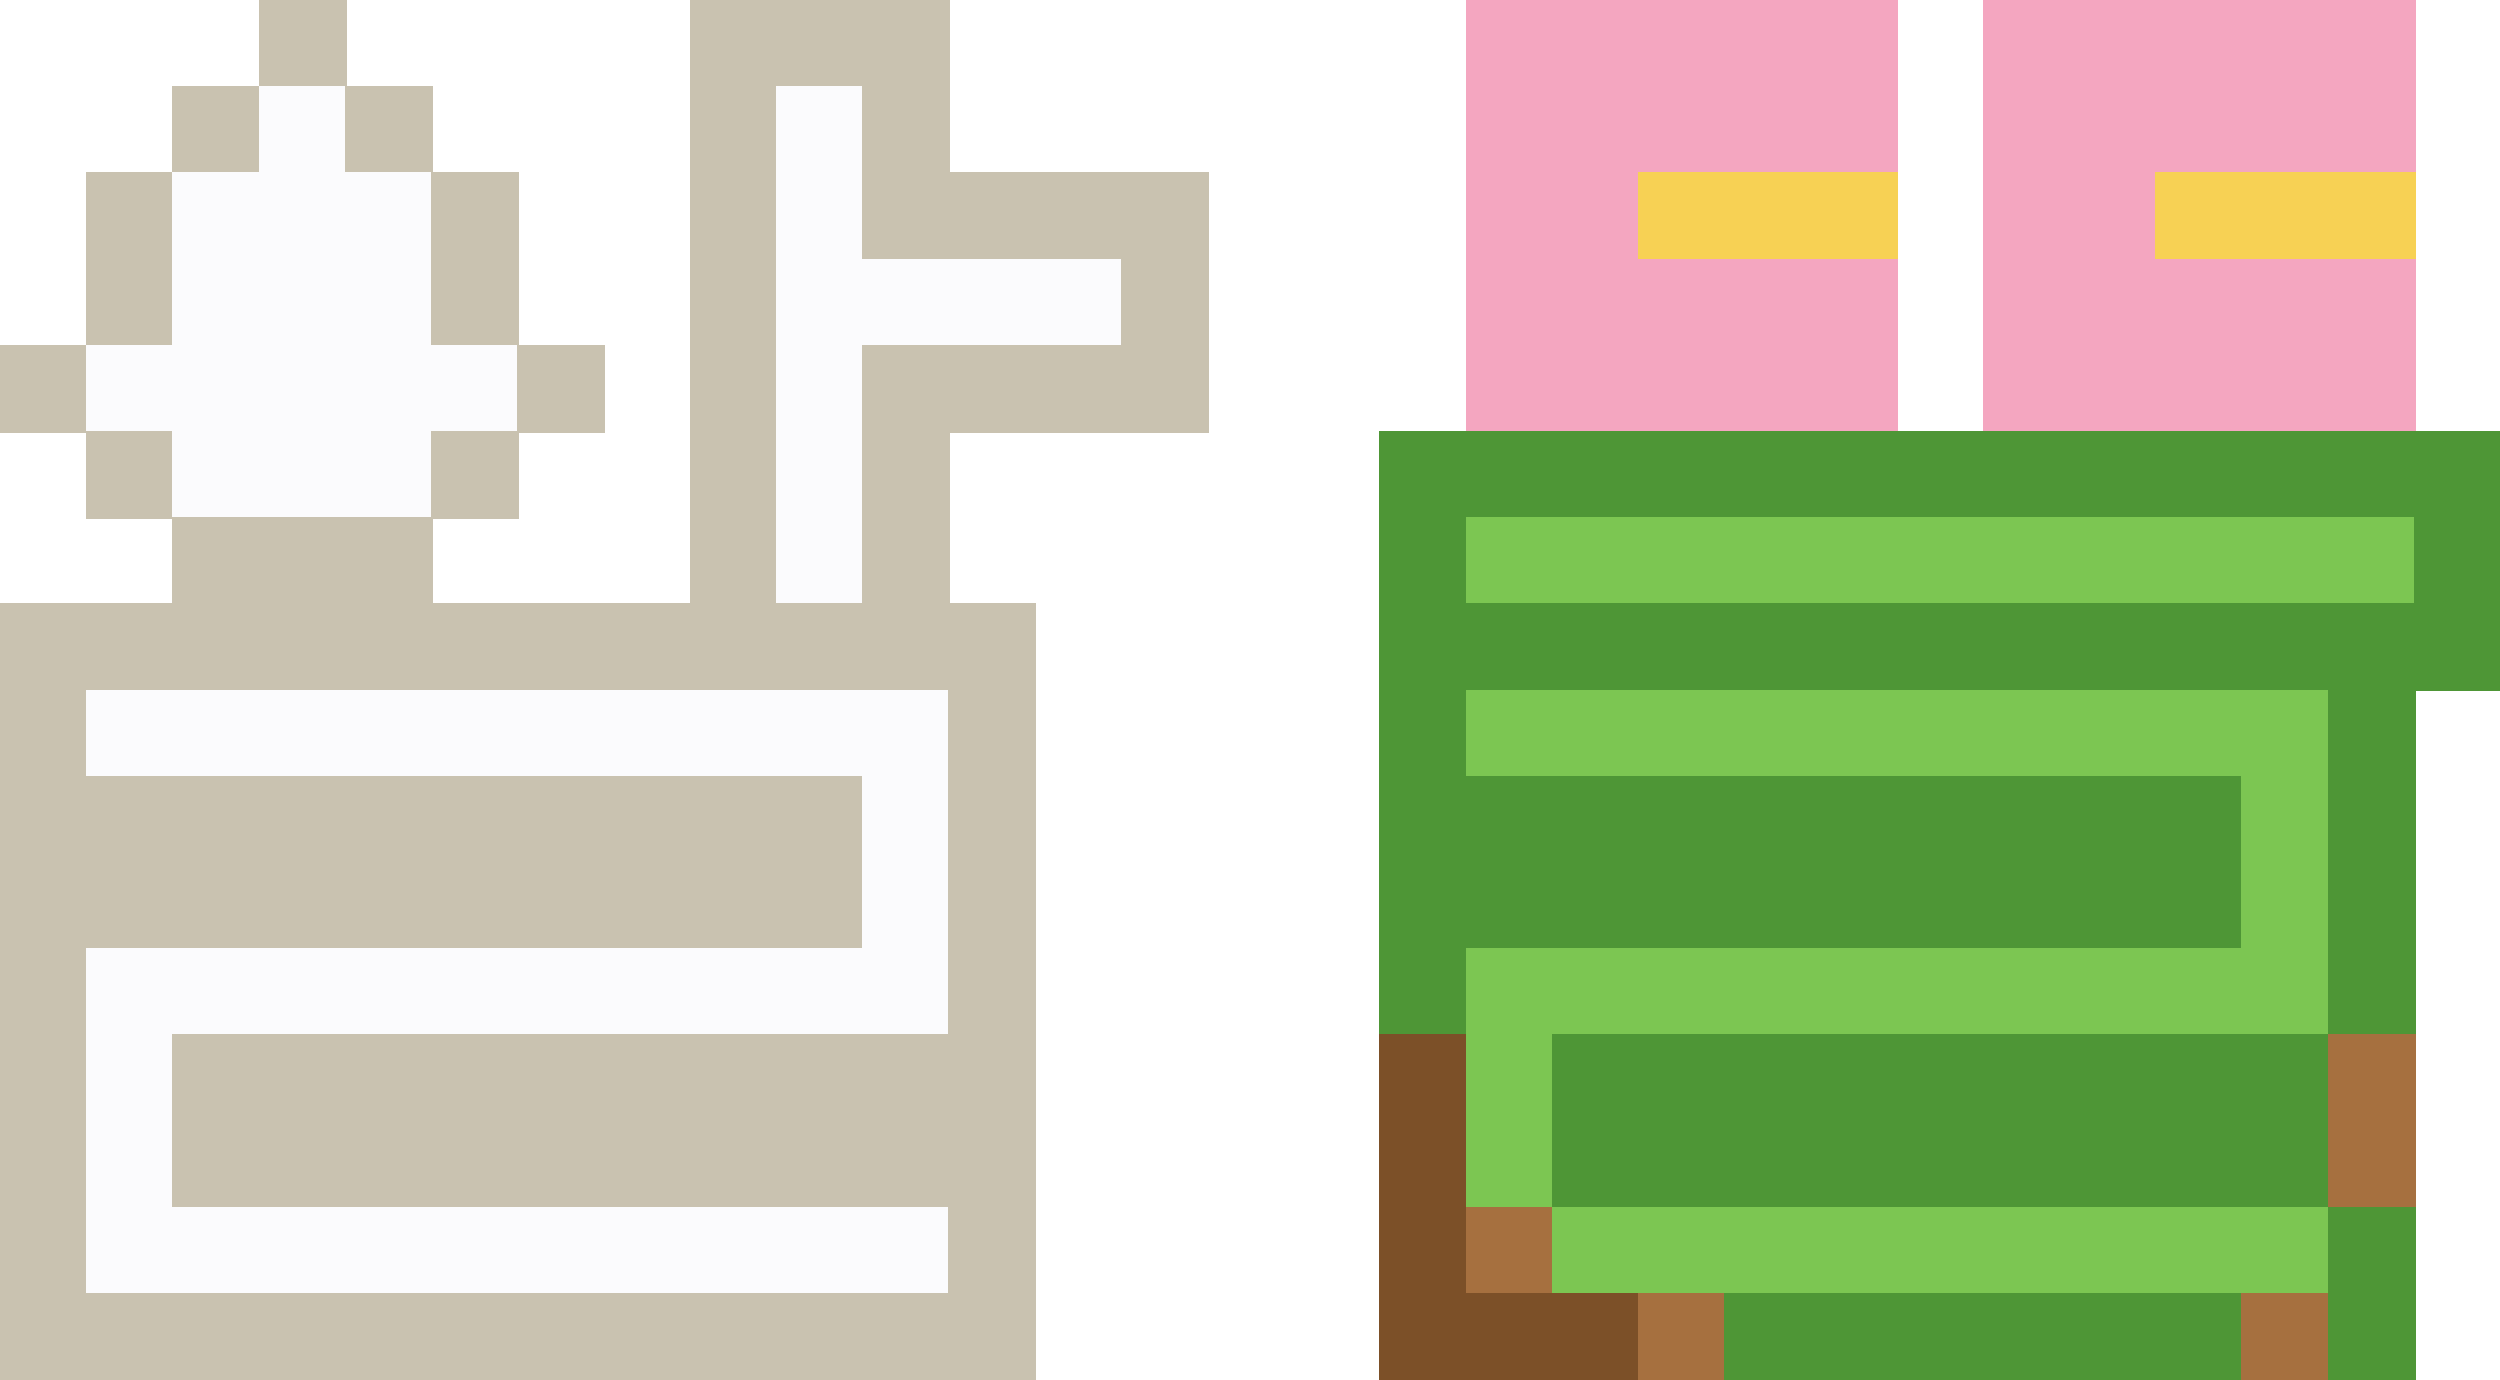
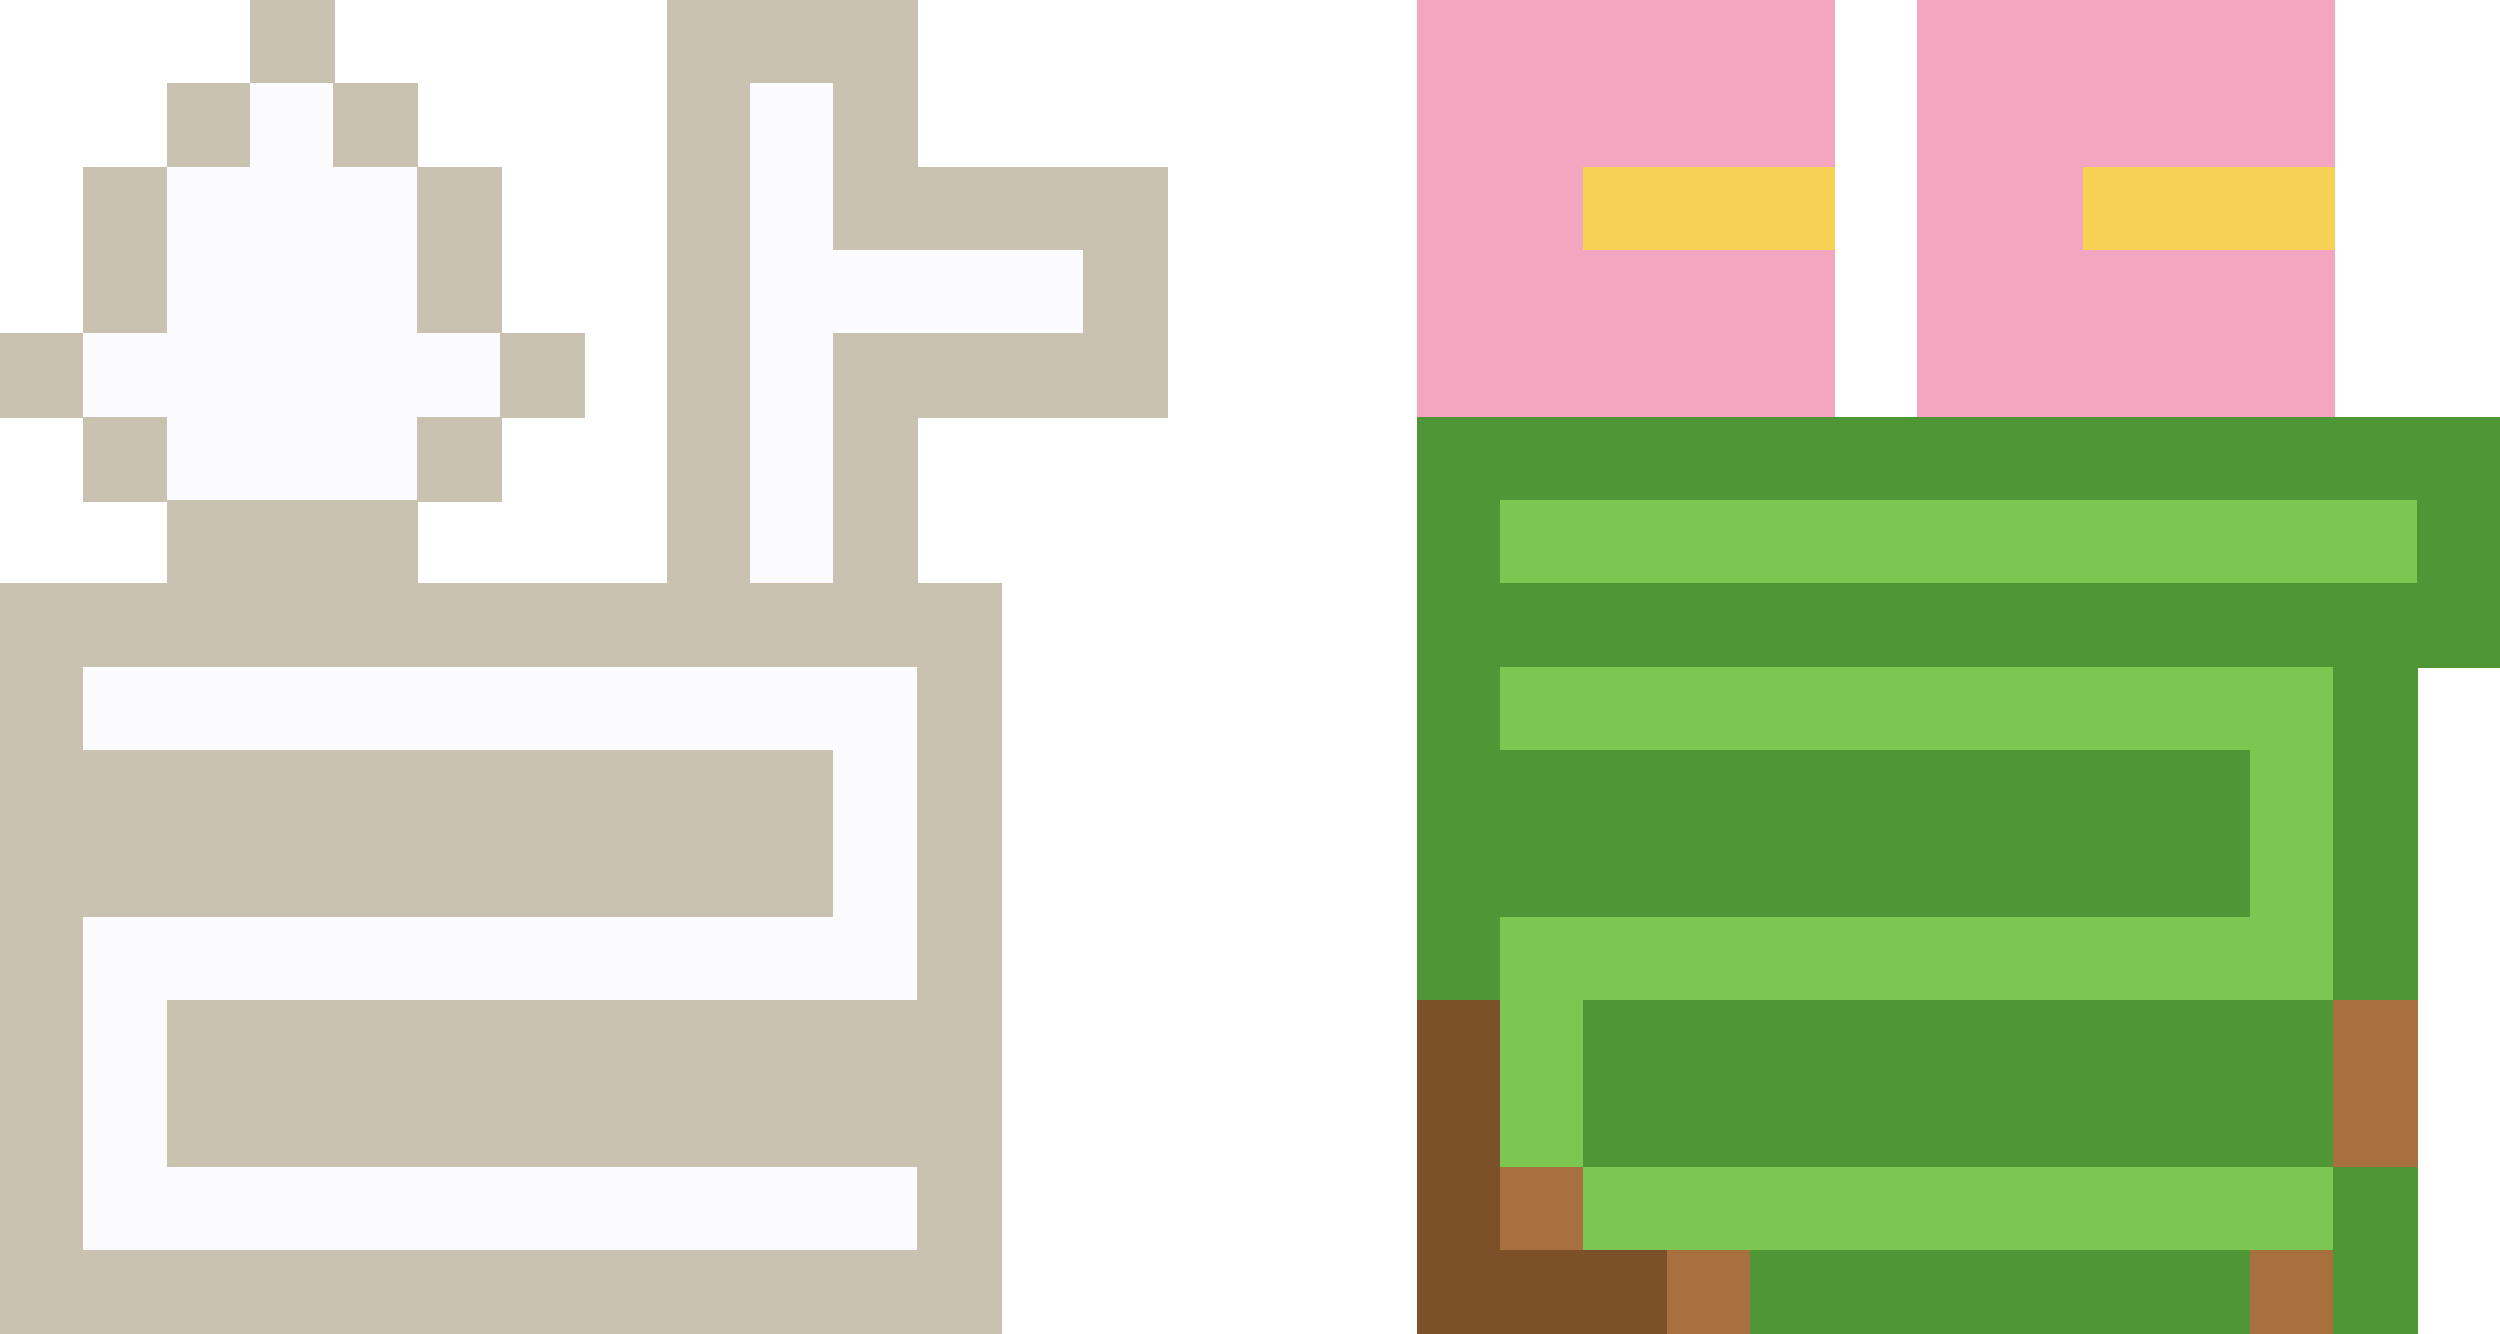
- <svg xmlns="http://www.w3.org/2000/svg" viewBox="0 0 29 16" shape-rendering="crispEdges" preserveAspectRatio="xMidYMid meet">
+ <svg xmlns="http://www.w3.org/2000/svg" viewBox="0 0 30 16" shape-rendering="crispEdges" preserveAspectRatio="xMidYMid meet">
  <rect x="3" y="0" width="1.02" height="1.02" fill="#c9c2b0" />
  <rect x="8" y="0" width="1.02" height="1.02" fill="#c9c2b0" />
  <rect x="9" y="0" width="1.02" height="1.02" fill="#c9c2b0" />
  <rect x="10" y="0" width="1.02" height="1.02" fill="#c9c2b0" />
  <rect x="17" y="0" width="1.02" height="1.02" fill="#f4a6c0" />
  <rect x="18" y="0" width="1.02" height="1.02" fill="#f4a6c0" />
  <rect x="19" y="0" width="1.02" height="1.02" fill="#f4a6c0" />
  <rect x="20" y="0" width="1.02" height="1.02" fill="#f4a6c0" />
  <rect x="21" y="0" width="1.02" height="1.02" fill="#f4a6c0" />
  <rect x="23" y="0" width="1.02" height="1.02" fill="#f4a6c0" />
  <rect x="24" y="0" width="1.02" height="1.02" fill="#f4a6c0" />
  <rect x="25" y="0" width="1.02" height="1.02" fill="#f4a6c0" />
  <rect x="26" y="0" width="1.02" height="1.02" fill="#f4a6c0" />
  <rect x="27" y="0" width="1.02" height="1.02" fill="#f4a6c0" />
  <rect x="2" y="1" width="1.02" height="1.02" fill="#c9c2b0" />
  <rect x="3" y="1" width="1.02" height="1.02" fill="#FBFBFD" />
  <rect x="4" y="1" width="1.02" height="1.02" fill="#c9c2b0" />
  <rect x="8" y="1" width="1.02" height="1.02" fill="#c9c2b0" />
  <rect x="9" y="1" width="1.02" height="1.02" fill="#FBFBFD" />
  <rect x="10" y="1" width="1.02" height="1.02" fill="#c9c2b0" />
  <rect x="17" y="1" width="1.02" height="1.02" fill="#f4a6c0" />
  <rect x="18" y="1" width="1.02" height="1.02" fill="#f4a6c0" />
  <rect x="19" y="1" width="1.02" height="1.02" fill="#f4a6c0" />
  <rect x="20" y="1" width="1.02" height="1.02" fill="#f4a6c0" />
  <rect x="21" y="1" width="1.02" height="1.02" fill="#f4a6c0" />
  <rect x="23" y="1" width="1.02" height="1.02" fill="#f4a6c0" />
  <rect x="24" y="1" width="1.02" height="1.02" fill="#f4a6c0" />
  <rect x="25" y="1" width="1.02" height="1.02" fill="#f4a6c0" />
  <rect x="26" y="1" width="1.02" height="1.02" fill="#f4a6c0" />
  <rect x="27" y="1" width="1.02" height="1.02" fill="#f4a6c0" />
  <rect x="1" y="2" width="1.02" height="1.02" fill="#c9c2b0" />
  <rect x="2" y="2" width="1.02" height="1.02" fill="#FBFBFD" />
  <rect x="3" y="2" width="1.02" height="1.02" fill="#FBFBFD" />
  <rect x="4" y="2" width="1.02" height="1.02" fill="#FBFBFD" />
  <rect x="5" y="2" width="1.02" height="1.02" fill="#c9c2b0" />
  <rect x="8" y="2" width="1.02" height="1.02" fill="#c9c2b0" />
  <rect x="9" y="2" width="1.02" height="1.02" fill="#FBFBFD" />
  <rect x="10" y="2" width="1.02" height="1.02" fill="#c9c2b0" />
  <rect x="11" y="2" width="1.02" height="1.02" fill="#c9c2b0" />
  <rect x="12" y="2" width="1.02" height="1.02" fill="#c9c2b0" />
  <rect x="13" y="2" width="1.02" height="1.02" fill="#c9c2b0" />
  <rect x="17" y="2" width="1.02" height="1.02" fill="#f4a6c0" />
  <rect x="18" y="2" width="1.02" height="1.02" fill="#f4a6c0" />
  <rect x="19" y="2" width="1.02" height="1.02" fill="#f7d154" />
  <rect x="20" y="2" width="1.02" height="1.02" fill="#f7d154" />
  <rect x="21" y="2" width="1.02" height="1.02" fill="#f7d154" />
  <rect x="23" y="2" width="1.02" height="1.02" fill="#f4a6c0" />
  <rect x="24" y="2" width="1.02" height="1.02" fill="#f4a6c0" />
  <rect x="25" y="2" width="1.02" height="1.02" fill="#f7d154" />
  <rect x="26" y="2" width="1.02" height="1.02" fill="#f7d154" />
  <rect x="27" y="2" width="1.02" height="1.02" fill="#f7d154" />
  <rect x="1" y="3" width="1.02" height="1.02" fill="#c9c2b0" />
  <rect x="2" y="3" width="1.02" height="1.02" fill="#FBFBFD" />
  <rect x="3" y="3" width="1.02" height="1.02" fill="#FBFBFD" />
  <rect x="4" y="3" width="1.02" height="1.02" fill="#FBFBFD" />
  <rect x="5" y="3" width="1.02" height="1.02" fill="#c9c2b0" />
  <rect x="8" y="3" width="1.02" height="1.02" fill="#c9c2b0" />
  <rect x="9" y="3" width="1.02" height="1.02" fill="#FBFBFD" />
  <rect x="10" y="3" width="1.02" height="1.02" fill="#FBFBFD" />
  <rect x="11" y="3" width="1.02" height="1.02" fill="#FBFBFD" />
  <rect x="12" y="3" width="1.02" height="1.02" fill="#FBFBFD" />
  <rect x="13" y="3" width="1.02" height="1.02" fill="#c9c2b0" />
  <rect x="17" y="3" width="1.02" height="1.02" fill="#f4a6c0" />
  <rect x="18" y="3" width="1.02" height="1.02" fill="#f4a6c0" />
  <rect x="19" y="3" width="1.02" height="1.02" fill="#f4a6c0" />
  <rect x="20" y="3" width="1.02" height="1.02" fill="#f4a6c0" />
  <rect x="21" y="3" width="1.02" height="1.02" fill="#f4a6c0" />
  <rect x="23" y="3" width="1.02" height="1.02" fill="#f4a6c0" />
  <rect x="24" y="3" width="1.02" height="1.02" fill="#f4a6c0" />
  <rect x="25" y="3" width="1.02" height="1.02" fill="#f4a6c0" />
  <rect x="26" y="3" width="1.02" height="1.02" fill="#f4a6c0" />
  <rect x="27" y="3" width="1.02" height="1.02" fill="#f4a6c0" />
  <rect x="0" y="4" width="1.02" height="1.02" fill="#c9c2b0" />
  <rect x="1" y="4" width="1.02" height="1.02" fill="#FBFBFD" />
  <rect x="2" y="4" width="1.02" height="1.02" fill="#FBFBFD" />
  <rect x="3" y="4" width="1.02" height="1.02" fill="#FBFBFD" />
  <rect x="4" y="4" width="1.02" height="1.02" fill="#FBFBFD" />
  <rect x="5" y="4" width="1.02" height="1.02" fill="#FBFBFD" />
  <rect x="6" y="4" width="1.02" height="1.02" fill="#c9c2b0" />
  <rect x="8" y="4" width="1.02" height="1.02" fill="#c9c2b0" />
  <rect x="9" y="4" width="1.02" height="1.02" fill="#FBFBFD" />
  <rect x="10" y="4" width="1.02" height="1.02" fill="#c9c2b0" />
  <rect x="11" y="4" width="1.02" height="1.02" fill="#c9c2b0" />
  <rect x="12" y="4" width="1.02" height="1.02" fill="#c9c2b0" />
  <rect x="13" y="4" width="1.02" height="1.02" fill="#c9c2b0" />
  <rect x="17" y="4" width="1.02" height="1.02" fill="#f4a6c0" />
  <rect x="18" y="4" width="1.02" height="1.02" fill="#f4a6c0" />
  <rect x="19" y="4" width="1.02" height="1.02" fill="#f4a6c0" />
  <rect x="20" y="4" width="1.02" height="1.02" fill="#f4a6c0" />
  <rect x="21" y="4" width="1.02" height="1.02" fill="#f4a6c0" />
  <rect x="23" y="4" width="1.02" height="1.02" fill="#f4a6c0" />
  <rect x="24" y="4" width="1.02" height="1.02" fill="#f4a6c0" />
  <rect x="25" y="4" width="1.02" height="1.02" fill="#f4a6c0" />
  <rect x="26" y="4" width="1.02" height="1.02" fill="#f4a6c0" />
  <rect x="27" y="4" width="1.02" height="1.02" fill="#f4a6c0" />
  <rect x="1" y="5" width="1.02" height="1.02" fill="#c9c2b0" />
  <rect x="2" y="5" width="1.02" height="1.02" fill="#FBFBFD" />
  <rect x="3" y="5" width="1.02" height="1.02" fill="#FBFBFD" />
  <rect x="4" y="5" width="1.02" height="1.02" fill="#FBFBFD" />
  <rect x="5" y="5" width="1.02" height="1.02" fill="#c9c2b0" />
  <rect x="8" y="5" width="1.02" height="1.02" fill="#c9c2b0" />
  <rect x="9" y="5" width="1.02" height="1.02" fill="#FBFBFD" />
  <rect x="10" y="5" width="1.02" height="1.02" fill="#c9c2b0" />
-   <rect x="16" y="5" width="1.02" height="1.02" fill="#4e9636" />
  <rect x="17" y="5" width="1.02" height="1.02" fill="#4e9636" />
  <rect x="18" y="5" width="1.02" height="1.02" fill="#4e9636" />
  <rect x="19" y="5" width="1.02" height="1.02" fill="#4e9636" />
  <rect x="20" y="5" width="1.02" height="1.02" fill="#4e9636" />
  <rect x="21" y="5" width="1.02" height="1.02" fill="#4e9636" />
  <rect x="22" y="5" width="1.02" height="1.02" fill="#4e9636" />
  <rect x="23" y="5" width="1.02" height="1.02" fill="#4e9636" />
  <rect x="24" y="5" width="1.02" height="1.02" fill="#4e9636" />
  <rect x="25" y="5" width="1.02" height="1.02" fill="#4e9636" />
  <rect x="26" y="5" width="1.02" height="1.02" fill="#4e9636" />
  <rect x="27" y="5" width="1.02" height="1.02" fill="#4e9636" />
  <rect x="28" y="5" width="1.02" height="1.02" fill="#4e9636" />
+   <rect x="29" y="5" width="1.02" height="1.02" fill="#4e9636" />
  <rect x="2" y="6" width="1.02" height="1.02" fill="#c9c2b0" />
  <rect x="3" y="6" width="1.02" height="1.02" fill="#c9c2b0" />
  <rect x="4" y="6" width="1.02" height="1.02" fill="#c9c2b0" />
  <rect x="8" y="6" width="1.02" height="1.02" fill="#c9c2b0" />
  <rect x="9" y="6" width="1.02" height="1.02" fill="#FBFBFD" />
  <rect x="10" y="6" width="1.02" height="1.02" fill="#c9c2b0" />
-   <rect x="16" y="6" width="1.02" height="1.02" fill="#4e9636" />
-   <rect x="17" y="6" width="1.02" height="1.02" fill="#7cc652" />
+   <rect x="17" y="6" width="1.02" height="1.02" fill="#4e9636" />
  <rect x="18" y="6" width="1.02" height="1.02" fill="#7cc652" />
  <rect x="19" y="6" width="1.02" height="1.02" fill="#7cc652" />
  <rect x="20" y="6" width="1.02" height="1.02" fill="#7cc652" />
  <rect x="21" y="6" width="1.02" height="1.02" fill="#7cc652" />
  <rect x="22" y="6" width="1.02" height="1.02" fill="#7cc652" />
  <rect x="23" y="6" width="1.02" height="1.02" fill="#7cc652" />
  <rect x="24" y="6" width="1.02" height="1.02" fill="#7cc652" />
  <rect x="25" y="6" width="1.02" height="1.02" fill="#7cc652" />
  <rect x="26" y="6" width="1.02" height="1.02" fill="#7cc652" />
  <rect x="27" y="6" width="1.02" height="1.02" fill="#7cc652" />
-   <rect x="28" y="6" width="1.02" height="1.02" fill="#4e9636" />
+   <rect x="28" y="6" width="1.02" height="1.02" fill="#7cc652" />
+   <rect x="29" y="6" width="1.02" height="1.02" fill="#4e9636" />
  <rect x="0" y="7" width="1.02" height="1.02" fill="#c9c2b0" />
  <rect x="1" y="7" width="1.02" height="1.02" fill="#c9c2b0" />
  <rect x="2" y="7" width="1.02" height="1.02" fill="#c9c2b0" />
  <rect x="3" y="7" width="1.02" height="1.02" fill="#c9c2b0" />
  <rect x="4" y="7" width="1.02" height="1.02" fill="#c9c2b0" />
  <rect x="5" y="7" width="1.02" height="1.02" fill="#c9c2b0" />
  <rect x="6" y="7" width="1.02" height="1.02" fill="#c9c2b0" />
  <rect x="7" y="7" width="1.02" height="1.02" fill="#c9c2b0" />
  <rect x="8" y="7" width="1.02" height="1.02" fill="#c9c2b0" />
  <rect x="9" y="7" width="1.02" height="1.02" fill="#c9c2b0" />
  <rect x="10" y="7" width="1.02" height="1.02" fill="#c9c2b0" />
  <rect x="11" y="7" width="1.02" height="1.02" fill="#c9c2b0" />
-   <rect x="16" y="7" width="1.02" height="1.02" fill="#4e9636" />
  <rect x="17" y="7" width="1.02" height="1.02" fill="#4e9636" />
  <rect x="18" y="7" width="1.02" height="1.02" fill="#4e9636" />
  <rect x="19" y="7" width="1.02" height="1.02" fill="#4e9636" />
  <rect x="20" y="7" width="1.02" height="1.02" fill="#4e9636" />
  <rect x="21" y="7" width="1.02" height="1.02" fill="#4e9636" />
  <rect x="22" y="7" width="1.02" height="1.02" fill="#4e9636" />
  <rect x="23" y="7" width="1.02" height="1.02" fill="#4e9636" />
  <rect x="24" y="7" width="1.02" height="1.02" fill="#4e9636" />
  <rect x="25" y="7" width="1.02" height="1.02" fill="#4e9636" />
  <rect x="26" y="7" width="1.02" height="1.02" fill="#4e9636" />
  <rect x="27" y="7" width="1.02" height="1.02" fill="#4e9636" />
  <rect x="28" y="7" width="1.02" height="1.02" fill="#4e9636" />
+   <rect x="29" y="7" width="1.02" height="1.02" fill="#4e9636" />
  <rect x="0" y="8" width="1.02" height="1.02" fill="#c9c2b0" />
  <rect x="1" y="8" width="1.02" height="1.02" fill="#FBFBFD" />
  <rect x="2" y="8" width="1.02" height="1.02" fill="#FBFBFD" />
  <rect x="3" y="8" width="1.02" height="1.02" fill="#FBFBFD" />
  <rect x="4" y="8" width="1.02" height="1.02" fill="#FBFBFD" />
  <rect x="5" y="8" width="1.02" height="1.02" fill="#FBFBFD" />
  <rect x="6" y="8" width="1.02" height="1.02" fill="#FBFBFD" />
  <rect x="7" y="8" width="1.02" height="1.02" fill="#FBFBFD" />
  <rect x="8" y="8" width="1.02" height="1.02" fill="#FBFBFD" />
  <rect x="9" y="8" width="1.02" height="1.02" fill="#FBFBFD" />
  <rect x="10" y="8" width="1.02" height="1.02" fill="#FBFBFD" />
  <rect x="11" y="8" width="1.02" height="1.02" fill="#c9c2b0" />
-   <rect x="16" y="8" width="1.02" height="1.02" fill="#4e9636" />
-   <rect x="17" y="8" width="1.02" height="1.02" fill="#7cc652" />
+   <rect x="17" y="8" width="1.02" height="1.02" fill="#4e9636" />
  <rect x="18" y="8" width="1.02" height="1.02" fill="#7cc652" />
  <rect x="19" y="8" width="1.02" height="1.02" fill="#7cc652" />
  <rect x="20" y="8" width="1.02" height="1.02" fill="#7cc652" />
  <rect x="21" y="8" width="1.02" height="1.02" fill="#7cc652" />
  <rect x="22" y="8" width="1.02" height="1.02" fill="#7cc652" />
  <rect x="23" y="8" width="1.02" height="1.02" fill="#7cc652" />
  <rect x="24" y="8" width="1.02" height="1.02" fill="#7cc652" />
  <rect x="25" y="8" width="1.02" height="1.02" fill="#7cc652" />
  <rect x="26" y="8" width="1.02" height="1.02" fill="#7cc652" />
-   <rect x="27" y="8" width="1.02" height="1.02" fill="#4e9636" />
+   <rect x="27" y="8" width="1.02" height="1.02" fill="#7cc652" />
+   <rect x="28" y="8" width="1.02" height="1.02" fill="#4e9636" />
  <rect x="0" y="9" width="1.02" height="1.02" fill="#c9c2b0" />
  <rect x="1" y="9" width="1.02" height="1.02" fill="#c9c2b0" />
  <rect x="2" y="9" width="1.02" height="1.02" fill="#c9c2b0" />
  <rect x="3" y="9" width="1.02" height="1.02" fill="#c9c2b0" />
  <rect x="4" y="9" width="1.02" height="1.02" fill="#c9c2b0" />
  <rect x="5" y="9" width="1.02" height="1.02" fill="#c9c2b0" />
  <rect x="6" y="9" width="1.02" height="1.02" fill="#c9c2b0" />
  <rect x="7" y="9" width="1.02" height="1.02" fill="#c9c2b0" />
  <rect x="8" y="9" width="1.02" height="1.02" fill="#c9c2b0" />
  <rect x="9" y="9" width="1.02" height="1.02" fill="#c9c2b0" />
  <rect x="10" y="9" width="1.02" height="1.02" fill="#FBFBFD" />
  <rect x="11" y="9" width="1.02" height="1.02" fill="#c9c2b0" />
-   <rect x="16" y="9" width="1.02" height="1.02" fill="#4e9636" />
  <rect x="17" y="9" width="1.02" height="1.02" fill="#4e9636" />
  <rect x="18" y="9" width="1.02" height="1.02" fill="#4e9636" />
  <rect x="19" y="9" width="1.02" height="1.02" fill="#4e9636" />
  <rect x="20" y="9" width="1.02" height="1.02" fill="#4e9636" />
  <rect x="21" y="9" width="1.02" height="1.02" fill="#4e9636" />
  <rect x="22" y="9" width="1.02" height="1.02" fill="#4e9636" />
  <rect x="23" y="9" width="1.02" height="1.02" fill="#4e9636" />
  <rect x="24" y="9" width="1.02" height="1.02" fill="#4e9636" />
  <rect x="25" y="9" width="1.02" height="1.02" fill="#4e9636" />
-   <rect x="26" y="9" width="1.02" height="1.02" fill="#7cc652" />
-   <rect x="27" y="9" width="1.02" height="1.02" fill="#4e9636" />
+   <rect x="26" y="9" width="1.02" height="1.02" fill="#4e9636" />
+   <rect x="27" y="9" width="1.02" height="1.02" fill="#7cc652" />
+   <rect x="28" y="9" width="1.02" height="1.02" fill="#4e9636" />
  <rect x="0" y="10" width="1.02" height="1.02" fill="#c9c2b0" />
  <rect x="1" y="10" width="1.02" height="1.02" fill="#c9c2b0" />
  <rect x="2" y="10" width="1.02" height="1.02" fill="#c9c2b0" />
  <rect x="3" y="10" width="1.02" height="1.02" fill="#c9c2b0" />
  <rect x="4" y="10" width="1.02" height="1.02" fill="#c9c2b0" />
  <rect x="5" y="10" width="1.02" height="1.02" fill="#c9c2b0" />
  <rect x="6" y="10" width="1.02" height="1.02" fill="#c9c2b0" />
  <rect x="7" y="10" width="1.02" height="1.02" fill="#c9c2b0" />
  <rect x="8" y="10" width="1.02" height="1.02" fill="#c9c2b0" />
  <rect x="9" y="10" width="1.02" height="1.02" fill="#c9c2b0" />
  <rect x="10" y="10" width="1.02" height="1.02" fill="#FBFBFD" />
  <rect x="11" y="10" width="1.02" height="1.02" fill="#c9c2b0" />
-   <rect x="16" y="10" width="1.02" height="1.02" fill="#4e9636" />
  <rect x="17" y="10" width="1.02" height="1.02" fill="#4e9636" />
  <rect x="18" y="10" width="1.02" height="1.02" fill="#4e9636" />
  <rect x="19" y="10" width="1.02" height="1.02" fill="#4e9636" />
  <rect x="20" y="10" width="1.02" height="1.02" fill="#4e9636" />
  <rect x="21" y="10" width="1.02" height="1.02" fill="#4e9636" />
  <rect x="22" y="10" width="1.02" height="1.02" fill="#4e9636" />
  <rect x="23" y="10" width="1.02" height="1.02" fill="#4e9636" />
  <rect x="24" y="10" width="1.02" height="1.02" fill="#4e9636" />
  <rect x="25" y="10" width="1.02" height="1.02" fill="#4e9636" />
-   <rect x="26" y="10" width="1.02" height="1.02" fill="#7cc652" />
-   <rect x="27" y="10" width="1.02" height="1.02" fill="#4e9636" />
+   <rect x="26" y="10" width="1.02" height="1.02" fill="#4e9636" />
+   <rect x="27" y="10" width="1.02" height="1.02" fill="#7cc652" />
+   <rect x="28" y="10" width="1.02" height="1.02" fill="#4e9636" />
  <rect x="0" y="11" width="1.02" height="1.02" fill="#c9c2b0" />
  <rect x="1" y="11" width="1.02" height="1.02" fill="#FBFBFD" />
  <rect x="2" y="11" width="1.02" height="1.02" fill="#FBFBFD" />
  <rect x="3" y="11" width="1.02" height="1.02" fill="#FBFBFD" />
  <rect x="4" y="11" width="1.02" height="1.02" fill="#FBFBFD" />
  <rect x="5" y="11" width="1.02" height="1.02" fill="#FBFBFD" />
  <rect x="6" y="11" width="1.02" height="1.02" fill="#FBFBFD" />
  <rect x="7" y="11" width="1.02" height="1.02" fill="#FBFBFD" />
  <rect x="8" y="11" width="1.02" height="1.02" fill="#FBFBFD" />
  <rect x="9" y="11" width="1.02" height="1.02" fill="#FBFBFD" />
  <rect x="10" y="11" width="1.02" height="1.02" fill="#FBFBFD" />
  <rect x="11" y="11" width="1.02" height="1.02" fill="#c9c2b0" />
-   <rect x="16" y="11" width="1.02" height="1.02" fill="#4e9636" />
-   <rect x="17" y="11" width="1.02" height="1.02" fill="#7cc652" />
+   <rect x="17" y="11" width="1.02" height="1.02" fill="#4e9636" />
  <rect x="18" y="11" width="1.02" height="1.02" fill="#7cc652" />
  <rect x="19" y="11" width="1.02" height="1.02" fill="#7cc652" />
  <rect x="20" y="11" width="1.02" height="1.02" fill="#7cc652" />
  <rect x="21" y="11" width="1.02" height="1.02" fill="#7cc652" />
  <rect x="22" y="11" width="1.02" height="1.02" fill="#7cc652" />
  <rect x="23" y="11" width="1.02" height="1.02" fill="#7cc652" />
  <rect x="24" y="11" width="1.02" height="1.02" fill="#7cc652" />
  <rect x="25" y="11" width="1.02" height="1.02" fill="#7cc652" />
  <rect x="26" y="11" width="1.02" height="1.02" fill="#7cc652" />
-   <rect x="27" y="11" width="1.02" height="1.02" fill="#4e9636" />
+   <rect x="27" y="11" width="1.02" height="1.02" fill="#7cc652" />
+   <rect x="28" y="11" width="1.02" height="1.02" fill="#4e9636" />
  <rect x="0" y="12" width="1.02" height="1.02" fill="#c9c2b0" />
  <rect x="1" y="12" width="1.02" height="1.02" fill="#FBFBFD" />
  <rect x="2" y="12" width="1.02" height="1.02" fill="#c9c2b0" />
  <rect x="3" y="12" width="1.02" height="1.02" fill="#c9c2b0" />
  <rect x="4" y="12" width="1.02" height="1.02" fill="#c9c2b0" />
  <rect x="5" y="12" width="1.02" height="1.02" fill="#c9c2b0" />
  <rect x="6" y="12" width="1.02" height="1.02" fill="#c9c2b0" />
  <rect x="7" y="12" width="1.02" height="1.02" fill="#c9c2b0" />
  <rect x="8" y="12" width="1.02" height="1.02" fill="#c9c2b0" />
  <rect x="9" y="12" width="1.02" height="1.02" fill="#c9c2b0" />
  <rect x="10" y="12" width="1.02" height="1.02" fill="#c9c2b0" />
  <rect x="11" y="12" width="1.02" height="1.02" fill="#c9c2b0" />
-   <rect x="16" y="12" width="1.02" height="1.02" fill="#7c5028" />
-   <rect x="17" y="12" width="1.02" height="1.02" fill="#7cc652" />
-   <rect x="18" y="12" width="1.02" height="1.02" fill="#4e9636" />
+   <rect x="17" y="12" width="1.02" height="1.02" fill="#7c5028" />
+   <rect x="18" y="12" width="1.02" height="1.02" fill="#7cc652" />
  <rect x="19" y="12" width="1.02" height="1.02" fill="#4e9636" />
  <rect x="20" y="12" width="1.02" height="1.02" fill="#4e9636" />
  <rect x="21" y="12" width="1.02" height="1.02" fill="#4e9636" />
  <rect x="22" y="12" width="1.02" height="1.02" fill="#4e9636" />
  <rect x="23" y="12" width="1.02" height="1.02" fill="#4e9636" />
  <rect x="24" y="12" width="1.02" height="1.02" fill="#4e9636" />
  <rect x="25" y="12" width="1.02" height="1.02" fill="#4e9636" />
  <rect x="26" y="12" width="1.02" height="1.02" fill="#4e9636" />
-   <rect x="27" y="12" width="1.02" height="1.02" fill="#a6703f" />
+   <rect x="27" y="12" width="1.02" height="1.02" fill="#4e9636" />
+   <rect x="28" y="12" width="1.02" height="1.02" fill="#a6703f" />
  <rect x="0" y="13" width="1.02" height="1.02" fill="#c9c2b0" />
  <rect x="1" y="13" width="1.02" height="1.02" fill="#FBFBFD" />
  <rect x="2" y="13" width="1.02" height="1.02" fill="#c9c2b0" />
  <rect x="3" y="13" width="1.02" height="1.02" fill="#c9c2b0" />
  <rect x="4" y="13" width="1.02" height="1.02" fill="#c9c2b0" />
  <rect x="5" y="13" width="1.02" height="1.02" fill="#c9c2b0" />
  <rect x="6" y="13" width="1.02" height="1.02" fill="#c9c2b0" />
  <rect x="7" y="13" width="1.02" height="1.02" fill="#c9c2b0" />
  <rect x="8" y="13" width="1.02" height="1.02" fill="#c9c2b0" />
  <rect x="9" y="13" width="1.02" height="1.02" fill="#c9c2b0" />
  <rect x="10" y="13" width="1.02" height="1.02" fill="#c9c2b0" />
  <rect x="11" y="13" width="1.02" height="1.02" fill="#c9c2b0" />
-   <rect x="16" y="13" width="1.02" height="1.02" fill="#7c5028" />
-   <rect x="17" y="13" width="1.02" height="1.02" fill="#7cc652" />
-   <rect x="18" y="13" width="1.02" height="1.02" fill="#4e9636" />
+   <rect x="17" y="13" width="1.02" height="1.02" fill="#7c5028" />
+   <rect x="18" y="13" width="1.02" height="1.02" fill="#7cc652" />
  <rect x="19" y="13" width="1.02" height="1.02" fill="#4e9636" />
  <rect x="20" y="13" width="1.02" height="1.02" fill="#4e9636" />
  <rect x="21" y="13" width="1.02" height="1.02" fill="#4e9636" />
  <rect x="22" y="13" width="1.02" height="1.02" fill="#4e9636" />
  <rect x="23" y="13" width="1.02" height="1.02" fill="#4e9636" />
  <rect x="24" y="13" width="1.02" height="1.02" fill="#4e9636" />
  <rect x="25" y="13" width="1.02" height="1.02" fill="#4e9636" />
  <rect x="26" y="13" width="1.02" height="1.02" fill="#4e9636" />
-   <rect x="27" y="13" width="1.02" height="1.02" fill="#a6703f" />
+   <rect x="27" y="13" width="1.02" height="1.02" fill="#4e9636" />
+   <rect x="28" y="13" width="1.02" height="1.02" fill="#a6703f" />
  <rect x="0" y="14" width="1.02" height="1.02" fill="#c9c2b0" />
  <rect x="1" y="14" width="1.02" height="1.02" fill="#FBFBFD" />
  <rect x="2" y="14" width="1.02" height="1.02" fill="#FBFBFD" />
  <rect x="3" y="14" width="1.02" height="1.02" fill="#FBFBFD" />
  <rect x="4" y="14" width="1.02" height="1.02" fill="#FBFBFD" />
  <rect x="5" y="14" width="1.02" height="1.02" fill="#FBFBFD" />
  <rect x="6" y="14" width="1.02" height="1.02" fill="#FBFBFD" />
  <rect x="7" y="14" width="1.02" height="1.02" fill="#FBFBFD" />
  <rect x="8" y="14" width="1.02" height="1.02" fill="#FBFBFD" />
  <rect x="9" y="14" width="1.02" height="1.02" fill="#FBFBFD" />
  <rect x="10" y="14" width="1.02" height="1.02" fill="#FBFBFD" />
  <rect x="11" y="14" width="1.02" height="1.02" fill="#c9c2b0" />
-   <rect x="16" y="14" width="1.02" height="1.02" fill="#7c5028" />
-   <rect x="17" y="14" width="1.02" height="1.02" fill="#a6703f" />
-   <rect x="18" y="14" width="1.02" height="1.02" fill="#7cc652" />
+   <rect x="17" y="14" width="1.02" height="1.02" fill="#7c5028" />
+   <rect x="18" y="14" width="1.02" height="1.02" fill="#a6703f" />
  <rect x="19" y="14" width="1.02" height="1.02" fill="#7cc652" />
  <rect x="20" y="14" width="1.02" height="1.02" fill="#7cc652" />
  <rect x="21" y="14" width="1.02" height="1.02" fill="#7cc652" />
  <rect x="22" y="14" width="1.02" height="1.02" fill="#7cc652" />
  <rect x="23" y="14" width="1.02" height="1.02" fill="#7cc652" />
  <rect x="24" y="14" width="1.02" height="1.02" fill="#7cc652" />
  <rect x="25" y="14" width="1.02" height="1.02" fill="#7cc652" />
  <rect x="26" y="14" width="1.02" height="1.02" fill="#7cc652" />
-   <rect x="27" y="14" width="1.02" height="1.02" fill="#4e9636" />
+   <rect x="27" y="14" width="1.02" height="1.02" fill="#7cc652" />
+   <rect x="28" y="14" width="1.02" height="1.02" fill="#4e9636" />
  <rect x="0" y="15" width="1.02" height="1.02" fill="#c9c2b0" />
  <rect x="1" y="15" width="1.02" height="1.02" fill="#c9c2b0" />
  <rect x="2" y="15" width="1.02" height="1.02" fill="#c9c2b0" />
  <rect x="3" y="15" width="1.02" height="1.02" fill="#c9c2b0" />
  <rect x="4" y="15" width="1.02" height="1.02" fill="#c9c2b0" />
  <rect x="5" y="15" width="1.02" height="1.02" fill="#c9c2b0" />
  <rect x="6" y="15" width="1.02" height="1.02" fill="#c9c2b0" />
  <rect x="7" y="15" width="1.02" height="1.02" fill="#c9c2b0" />
  <rect x="8" y="15" width="1.02" height="1.02" fill="#c9c2b0" />
  <rect x="9" y="15" width="1.02" height="1.02" fill="#c9c2b0" />
  <rect x="10" y="15" width="1.02" height="1.02" fill="#c9c2b0" />
  <rect x="11" y="15" width="1.02" height="1.02" fill="#c9c2b0" />
-   <rect x="16" y="15" width="1.02" height="1.02" fill="#7c5028" />
  <rect x="17" y="15" width="1.02" height="1.02" fill="#7c5028" />
  <rect x="18" y="15" width="1.02" height="1.02" fill="#7c5028" />
-   <rect x="19" y="15" width="1.02" height="1.02" fill="#a6703f" />
-   <rect x="20" y="15" width="1.02" height="1.02" fill="#4e9636" />
+   <rect x="19" y="15" width="1.02" height="1.02" fill="#7c5028" />
+   <rect x="20" y="15" width="1.02" height="1.02" fill="#a6703f" />
  <rect x="21" y="15" width="1.02" height="1.02" fill="#4e9636" />
  <rect x="22" y="15" width="1.02" height="1.02" fill="#4e9636" />
  <rect x="23" y="15" width="1.02" height="1.02" fill="#4e9636" />
  <rect x="24" y="15" width="1.02" height="1.02" fill="#4e9636" />
  <rect x="25" y="15" width="1.02" height="1.02" fill="#4e9636" />
-   <rect x="26" y="15" width="1.02" height="1.02" fill="#a6703f" />
-   <rect x="27" y="15" width="1.02" height="1.02" fill="#4e9636" />
+   <rect x="26" y="15" width="1.02" height="1.02" fill="#4e9636" />
+   <rect x="27" y="15" width="1.02" height="1.02" fill="#a6703f" />
+   <rect x="28" y="15" width="1.02" height="1.02" fill="#4e9636" />
</svg>
